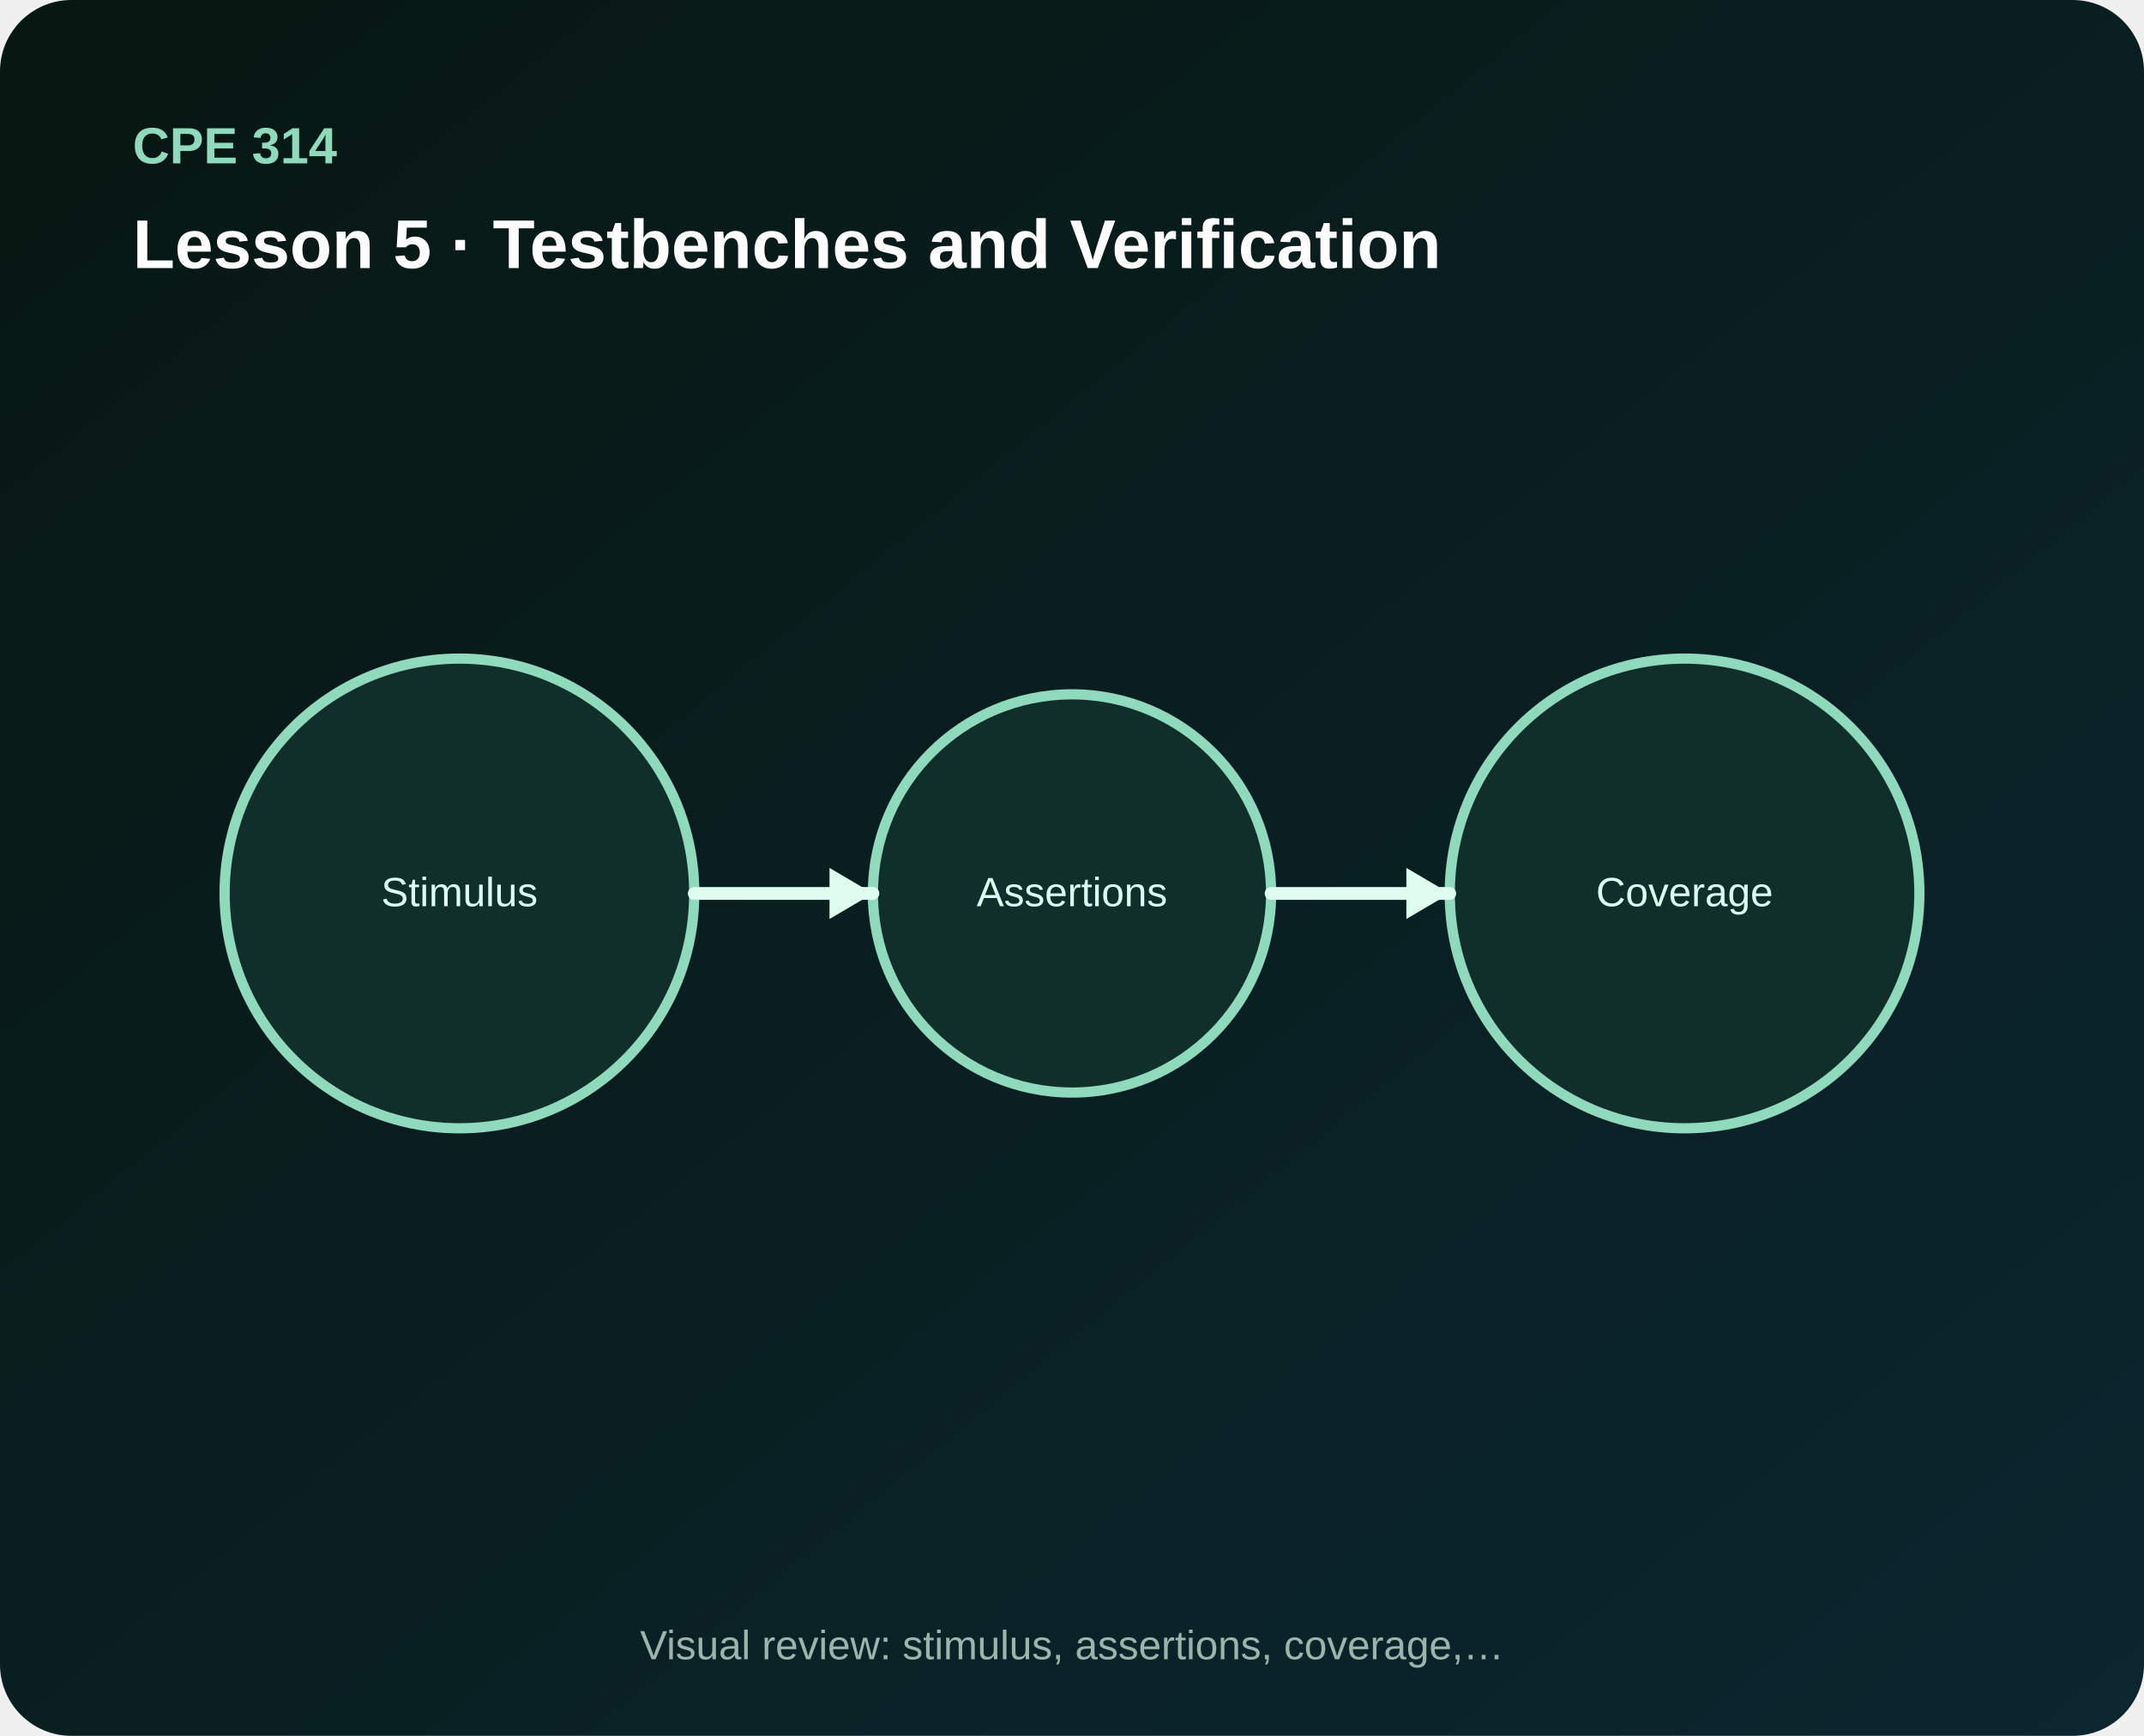
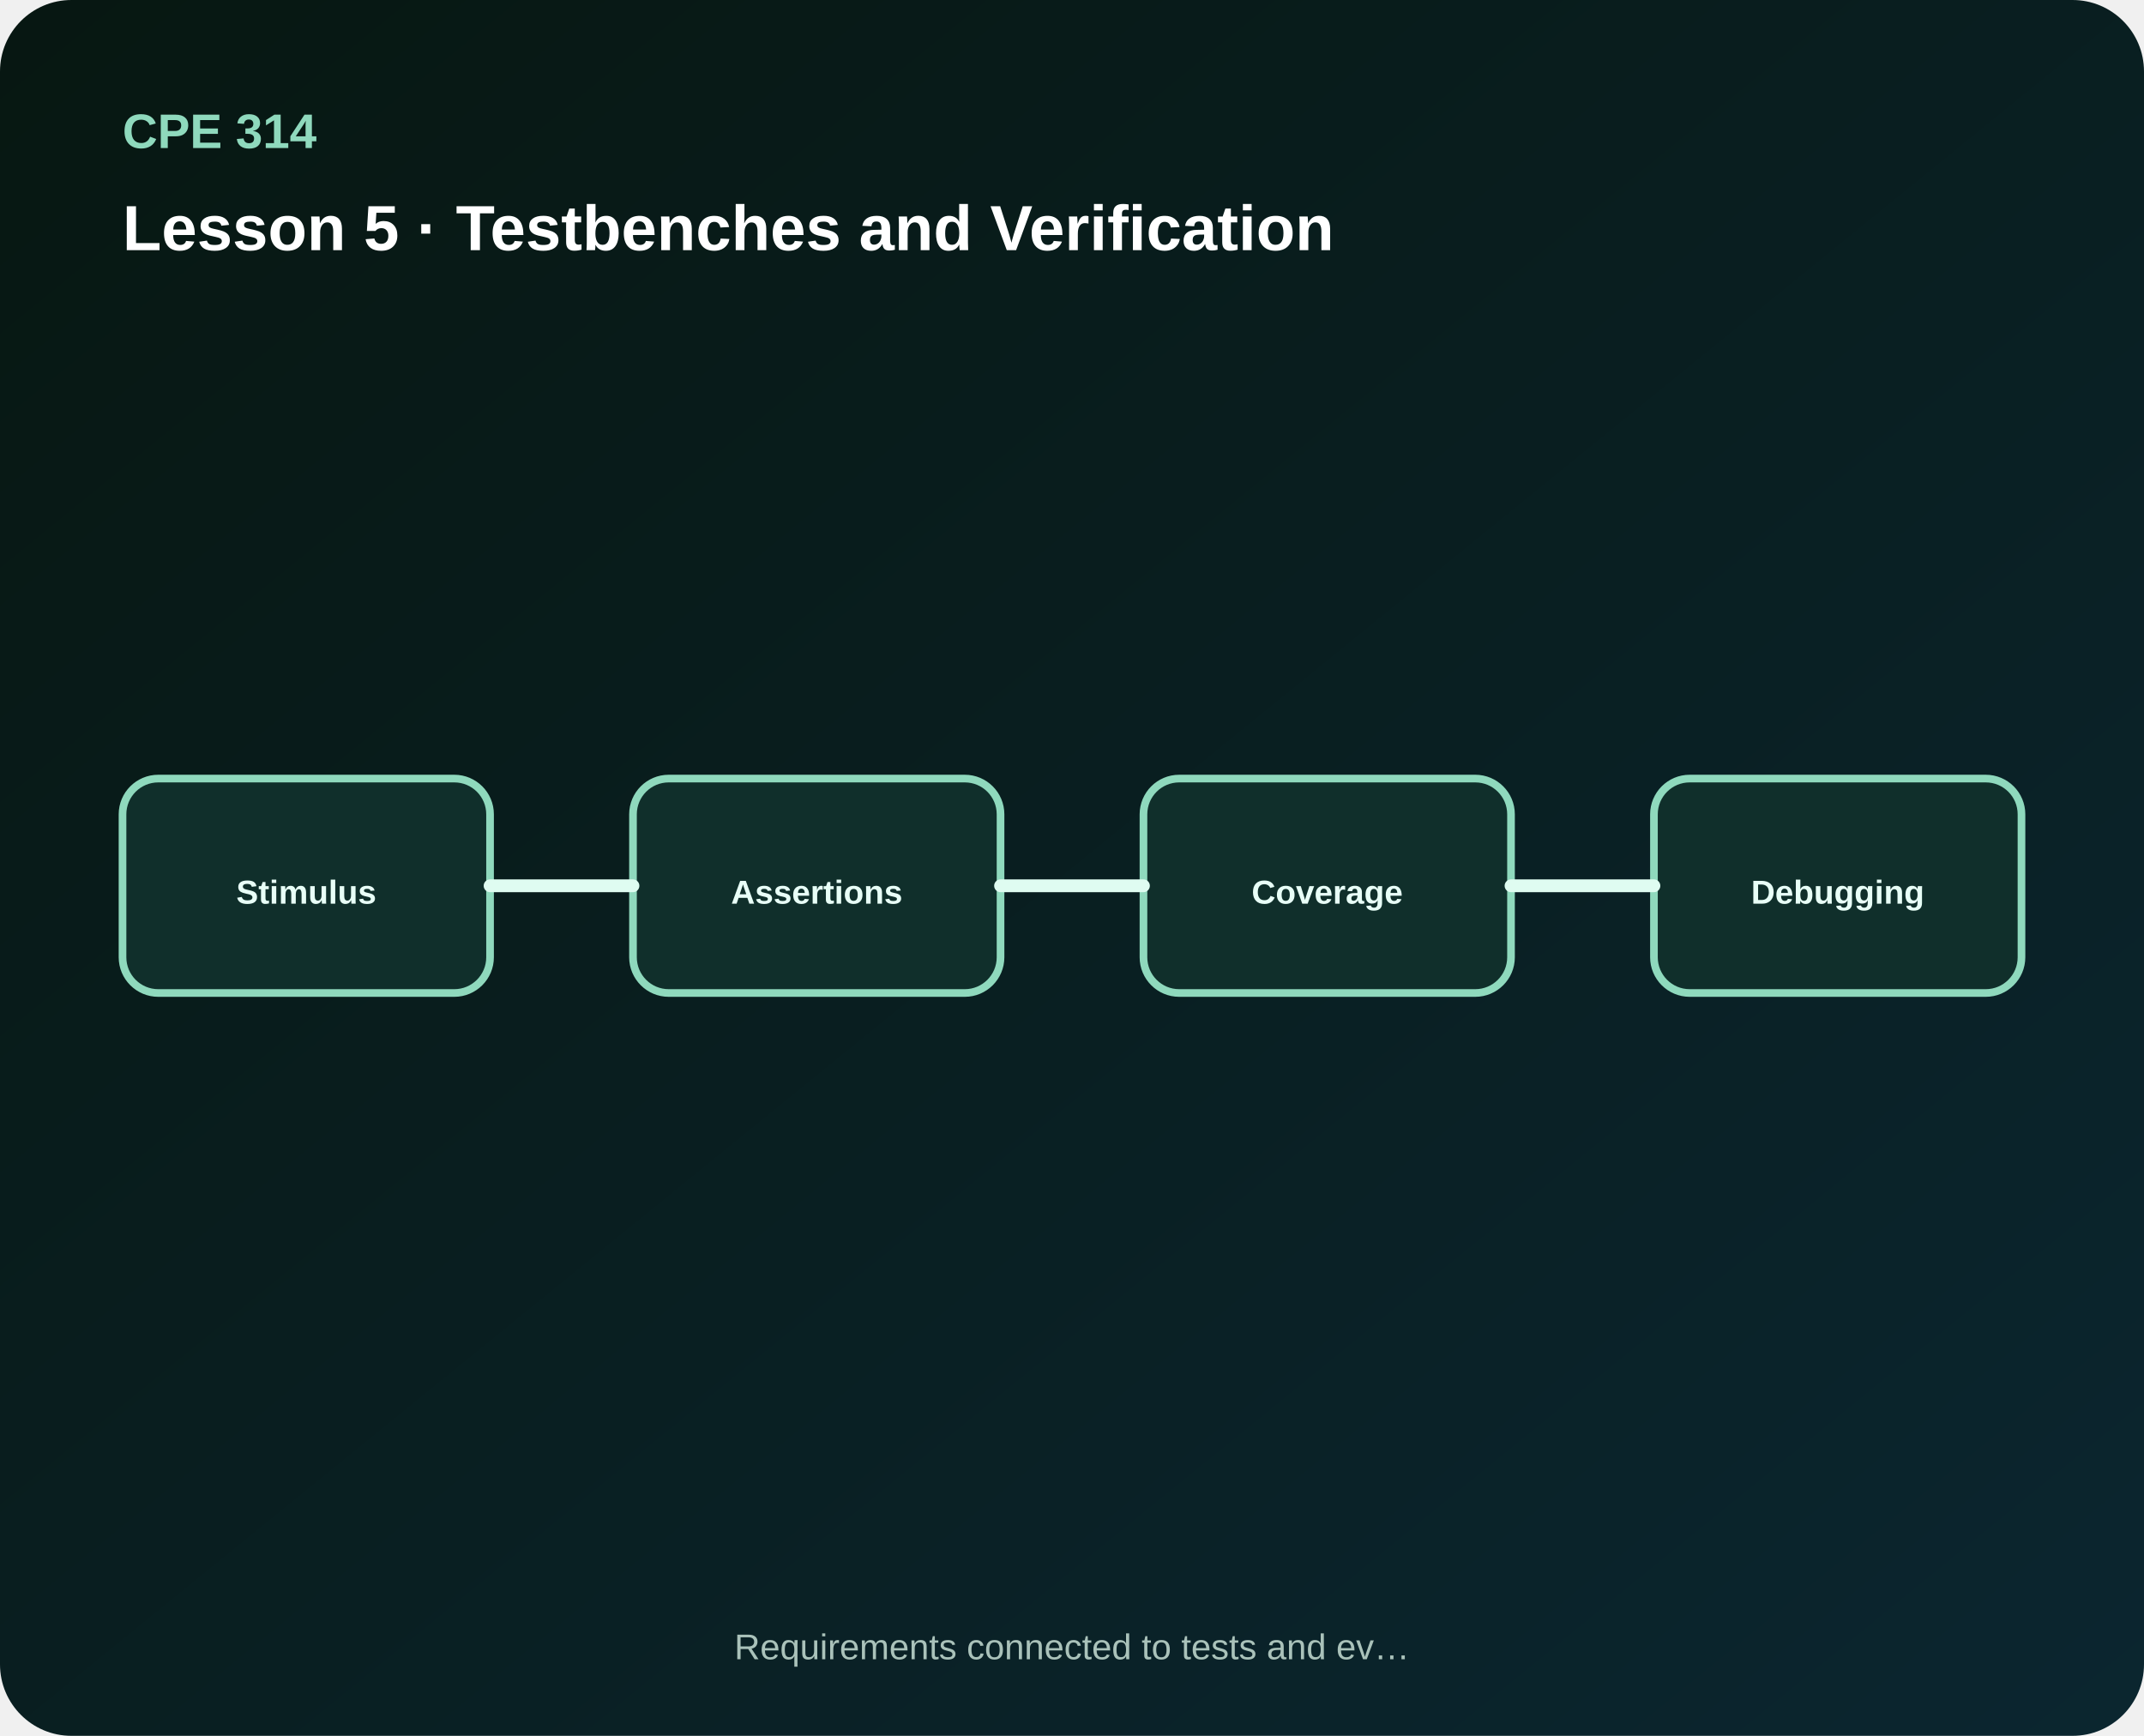
<svg xmlns="http://www.w3.org/2000/svg" viewBox="0 0 840 680" role="img" aria-labelledby="title desc">
  <defs>
    <linearGradient id="bg" x2="1" y2="1">
      <stop stop-color="#071711" />
      <stop offset="1" stop-color="#0b2630" />
    </linearGradient>
  </defs>
  <rect width="840" height="680" rx="28" fill="url(#bg)" />
-   <style>.shape{fill:#102f2b;stroke:#8fd9bd;stroke-width:4}.wire{fill:none;stroke:#dffcf1;stroke-width:5;stroke-linecap:round;stroke-linejoin:round}.axis{fill:none;stroke:#8ba9a0;stroke-width:3}.signal{fill:none;stroke:#8fd9bd;stroke-width:7}.sample{stroke:#e7b873;stroke-width:3}.dimension{fill:none;stroke:#e7b873;stroke-width:3}.dot,.fill{fill:#dffcf1}</style>
-   <text x="52" y="64" text-anchor="start" font-family="Arial,sans-serif" font-size="20" font-weight="700" fill="#8fd9bd">CPE 314</text>
-   <text x="52" y="105" text-anchor="start" font-family="Arial,sans-serif" font-size="27" font-weight="700" fill="#ffffff">Lesson 5 · Testbenches and Verification</text>
-   <circle cx="420" cy="350" r="78" class="shape" />
-   <circle cx="180" cy="350" r="92" class="shape" />
-   <circle cx="660" cy="350" r="92" class="shape" />
-   <path d="M272 350H342M498 350H568" class="wire" />
-   <path d="M325 340l17 10-17 10M551 340l17 10-17 10" class="fill" />
-   <text x="180" y="355" text-anchor="middle" font-family="Arial,sans-serif" font-size="16" font-weight="500" fill="#dffcf1">Stimulus</text>
-   <text x="420" y="355" text-anchor="middle" font-family="Arial,sans-serif" font-size="16" font-weight="500" fill="#dffcf1">Assertions</text>
-   <text x="660" y="355" text-anchor="middle" font-family="Arial,sans-serif" font-size="16" font-weight="500" fill="#dffcf1">Coverage</text>
-   <text x="420" y="650" text-anchor="middle" font-family="Arial,sans-serif" font-size="16" font-weight="500" fill="#9db4ad">Visual review: stimulus, assertions, coverage,…</text>
+   <style>.box{fill:#102f2b;stroke:#8fd9bd;stroke-width:3}.node{fill:#102f2b;stroke:#8fd9bd;stroke-width:4}.accent{fill:#214a41;stroke:#e7b873;stroke-width:3}.line{fill:none;stroke:#dffcf1;stroke-width:5;stroke-linecap:round;stroke-linejoin:round}.thin,.axis{fill:none;stroke:#8ba9a0;stroke-width:3}.signal{fill:none;stroke:#8fd9bd;stroke-width:7}.sample{stroke:#e7b873;stroke-width:3}.goldline{fill:none;stroke:#e7b873;stroke-width:4}.gold{fill:#e7b873}</style>
+   <text x="48" y="58" text-anchor="start" font-family="Arial,sans-serif" font-size="19" font-weight="700" fill="#8fd9bd">CPE 314</text>
+   <text x="48" y="98" text-anchor="start" font-family="Arial,sans-serif" font-size="25" font-weight="700" fill="#fff">Lesson 5 · Testbenches and Verification</text>
+   <rect x="48" y="305" width="144" height="84" rx="14" class="box" />
+   <text x="120" y="354" text-anchor="middle" font-family="Arial,sans-serif" font-size="13" font-weight="600" fill="#e8fff7">Stimulus</text>
+   <rect x="248" y="305" width="144" height="84" rx="14" class="box" />
+   <text x="320" y="354" text-anchor="middle" font-family="Arial,sans-serif" font-size="13" font-weight="600" fill="#e8fff7">Assertions</text>
+   <rect x="448" y="305" width="144" height="84" rx="14" class="box" />
+   <text x="520" y="354" text-anchor="middle" font-family="Arial,sans-serif" font-size="13" font-weight="600" fill="#e8fff7">Coverage</text>
+   <rect x="648" y="305" width="144" height="84" rx="14" class="box" />
+   <text x="720" y="354" text-anchor="middle" font-family="Arial,sans-serif" font-size="13" font-weight="600" fill="#e8fff7">Debugging</text>
+   <path d="M192 347H248" class="line" />
+   <path d="M392 347H448" class="line" />
+   <path d="M592 347H648" class="line" />
+   <text x="420" y="650" text-anchor="middle" font-family="Arial,sans-serif" font-size="14" font-weight="400" fill="#aac2ba">Requirements connected to tests and ev…</text>
</svg>
